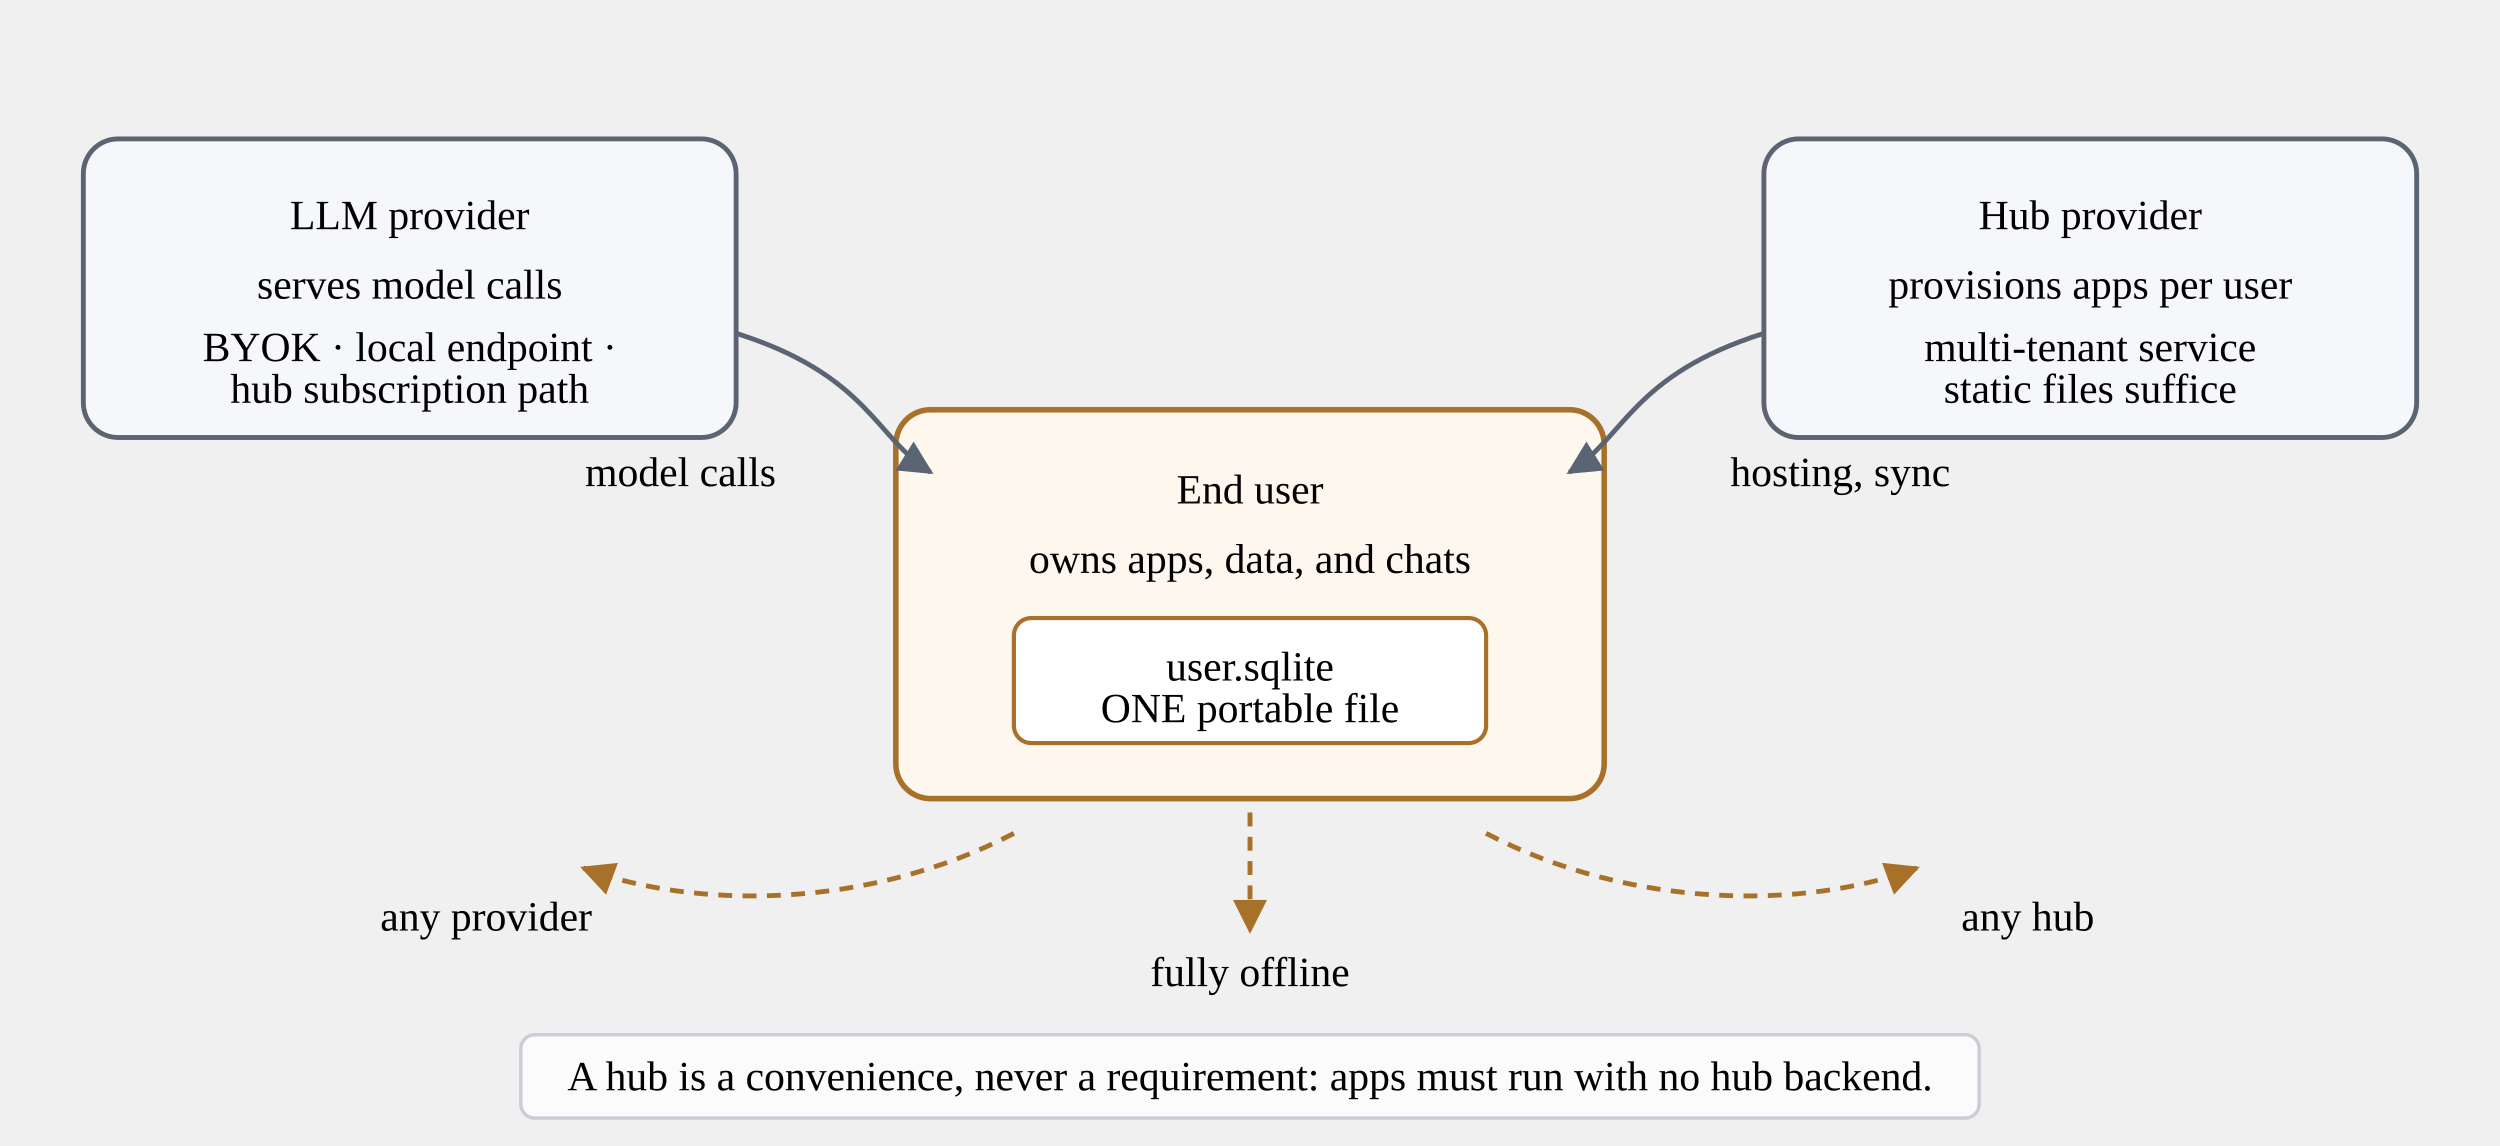
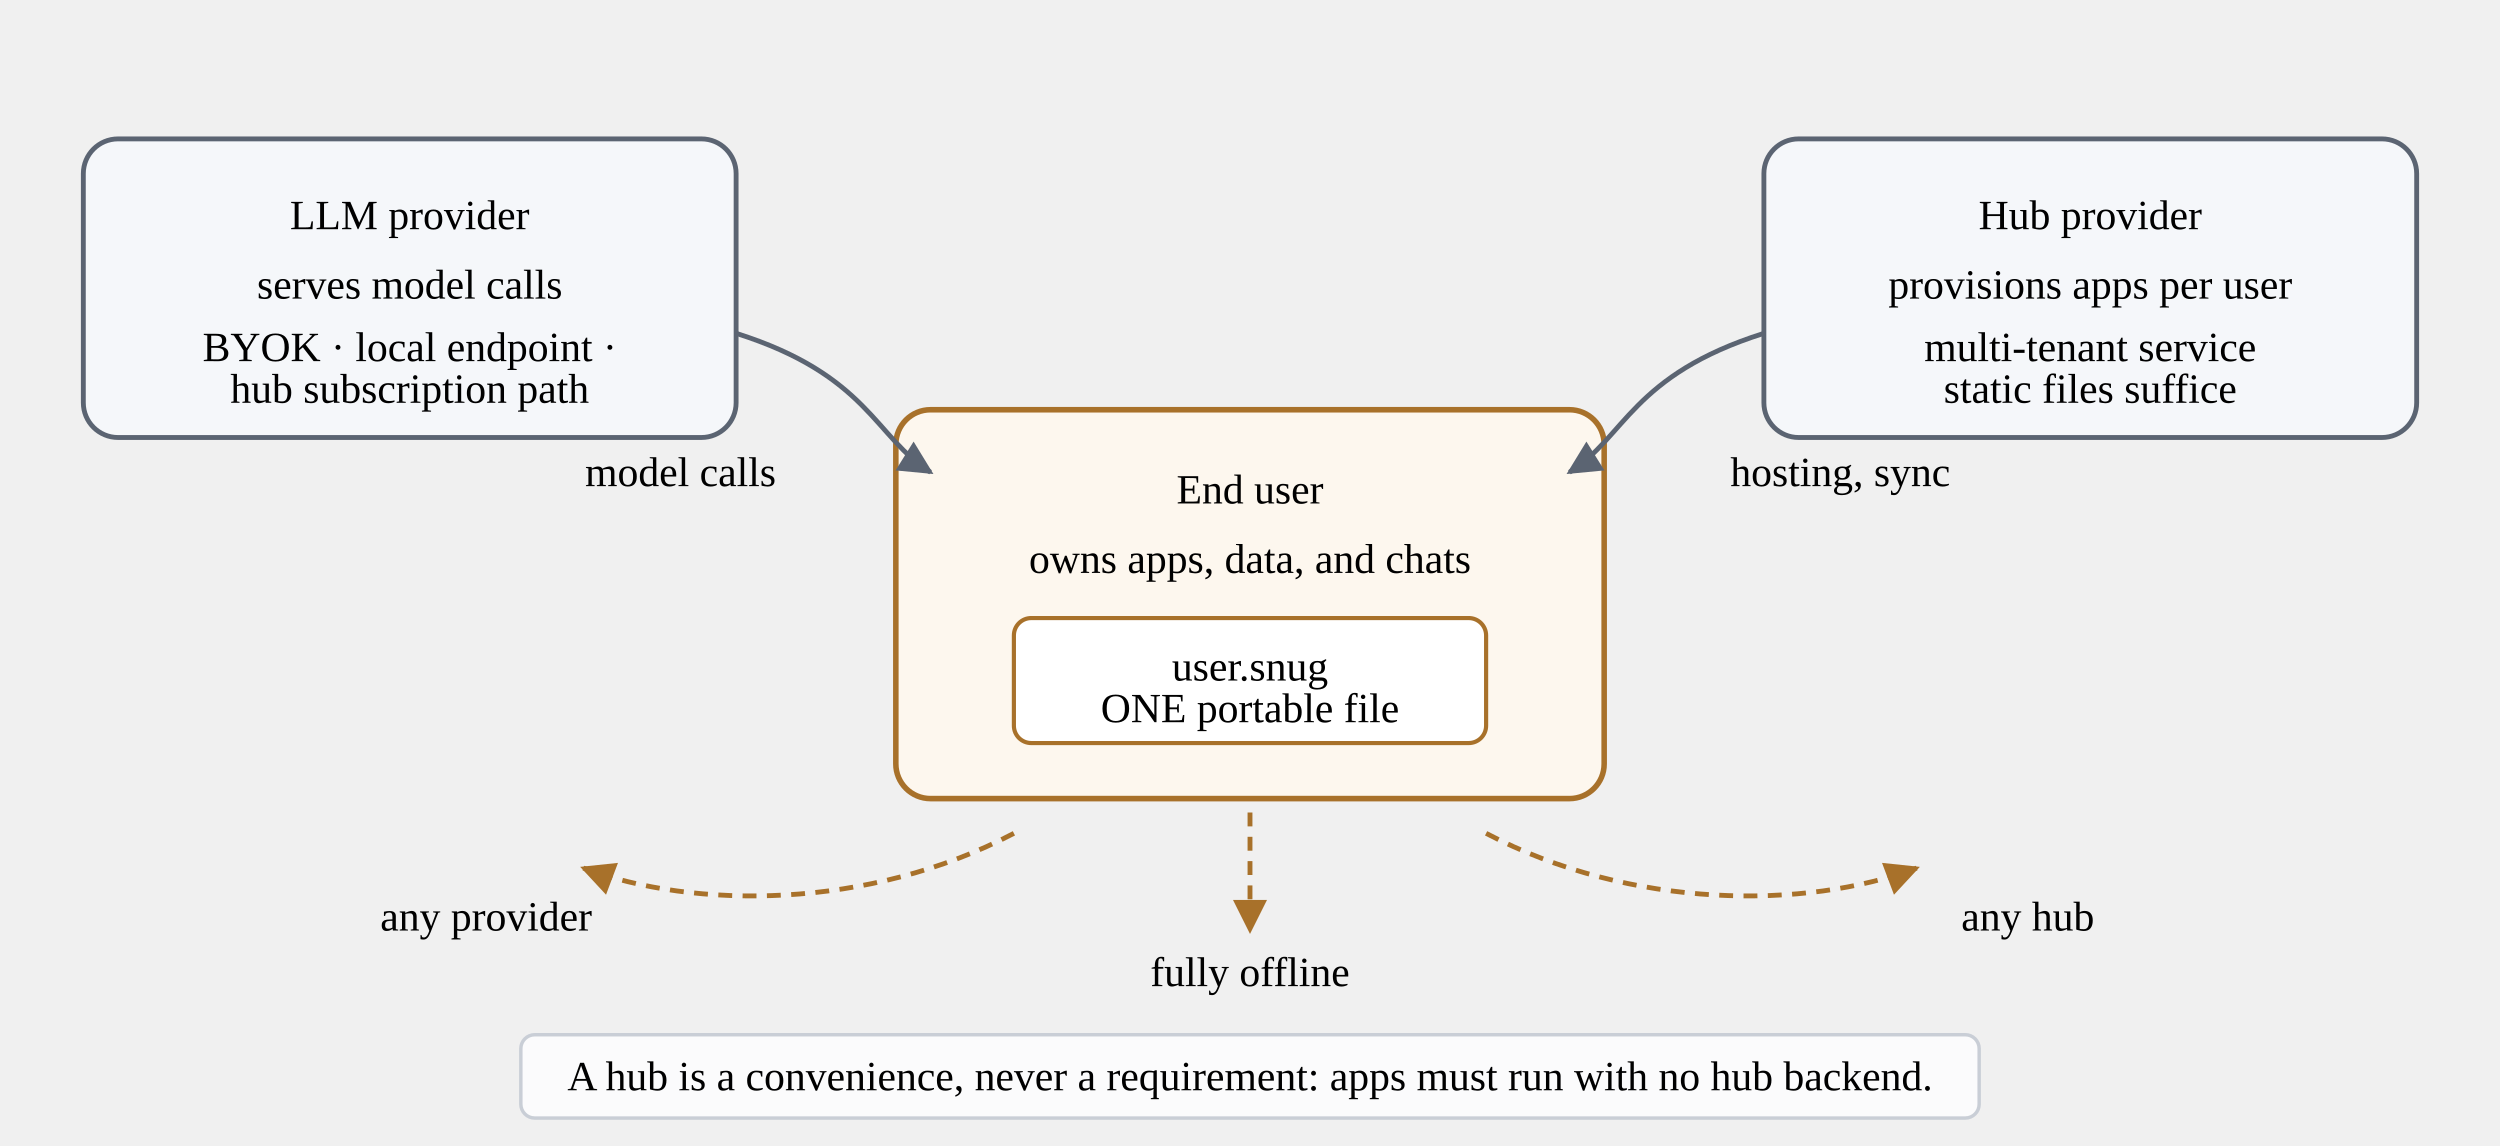
<svg xmlns="http://www.w3.org/2000/svg" viewBox="0 0 720 330" role="img" aria-label="The three actors: LLM provider, hub provider, and the end user who owns one portable file">
  <defs>
    <marker id="f1-arrow" viewBox="0 0 10 10" refX="9" refY="5" markerWidth="7" markerHeight="7" orient="auto-start-reverse">
      <path d="M0 0 L10 5 L0 10 z" fill="#5b6472" />
    </marker>
    <marker id="f1-arrow-open" viewBox="0 0 10 10" refX="9" refY="5" markerWidth="7" markerHeight="7" orient="auto-start-reverse">
      <path d="M0 0 L10 5 L0 10 z" fill="#a8712a" />
    </marker>
  </defs>
  <rect x="258" y="118" width="204" height="112" rx="10" fill="#fdf7ee" stroke="#a8712a" stroke-width="1.6" />
  <text x="360" y="145" text-anchor="middle" class="f-title">End user</text>
  <text x="360" y="165" text-anchor="middle" class="f-sub">owns apps, data, and chats</text>
  <rect x="292" y="178" width="136" height="36" rx="5" fill="#fff" stroke="#a8712a" stroke-width="1.2" />
-   <text x="360" y="196" text-anchor="middle" class="f-mono">user.sqlite</text>
+   <text x="360" y="196" text-anchor="middle" class="f-mono">user.snug</text>
  <text x="360" y="208" text-anchor="middle" class="f-tiny">ONE portable file</text>
  <rect x="24" y="40" width="188" height="86" rx="10" fill="#f5f7fa" stroke="#5b6472" stroke-width="1.4" />
  <text x="118" y="66" text-anchor="middle" class="f-title">LLM provider</text>
  <text x="118" y="86" text-anchor="middle" class="f-sub">serves model calls</text>
  <text x="118" y="104" text-anchor="middle" class="f-tiny">BYOK · local endpoint ·</text>
  <text x="118" y="116" text-anchor="middle" class="f-tiny">hub subscription path</text>
  <rect x="508" y="40" width="188" height="86" rx="10" fill="#f5f7fa" stroke="#5b6472" stroke-width="1.4" />
  <text x="602" y="66" text-anchor="middle" class="f-title">Hub provider</text>
  <text x="602" y="86" text-anchor="middle" class="f-sub">provisions apps per user</text>
  <text x="602" y="104" text-anchor="middle" class="f-tiny">multi-tenant service</text>
  <text x="602" y="116" text-anchor="middle" class="f-tiny">static files suffice</text>
  <path d="M212 96 C 250 108, 252 126, 268 136" fill="none" stroke="#5b6472" stroke-width="1.4" marker-end="url(#f1-arrow)" />
  <text x="196" y="140" text-anchor="middle" class="f-edge">model calls</text>
  <path d="M508 96 C 470 108, 468 126, 452 136" fill="none" stroke="#5b6472" stroke-width="1.4" marker-end="url(#f1-arrow)" />
  <text x="530" y="140" text-anchor="middle" class="f-edge">hosting, sync</text>
  <path d="M292 240 C 250 262, 200 262, 168 250" fill="none" stroke="#a8712a" stroke-width="1.4" stroke-dasharray="4 3" marker-end="url(#f1-arrow-open)" />
  <path d="M428 240 C 470 262, 520 262, 552 250" fill="none" stroke="#a8712a" stroke-width="1.4" stroke-dasharray="4 3" marker-end="url(#f1-arrow-open)" />
  <text x="140" y="268" text-anchor="middle" class="f-edge-alt">any provider</text>
  <text x="584" y="268" text-anchor="middle" class="f-edge-alt">any hub</text>
  <path d="M360 234 L360 268" fill="none" stroke="#a8712a" stroke-width="1.4" stroke-dasharray="4 3" marker-end="url(#f1-arrow-open)" />
  <text x="360" y="284" text-anchor="middle" class="f-edge-alt">fully offline</text>
  <rect x="150" y="298" width="420" height="24" rx="4" fill="#fbfbfc" stroke="#c9ced6" stroke-width="1" />
  <text x="360" y="314" text-anchor="middle" class="f-note">A hub is a convenience, never a requirement: apps must run with no hub backend.</text>
</svg>
